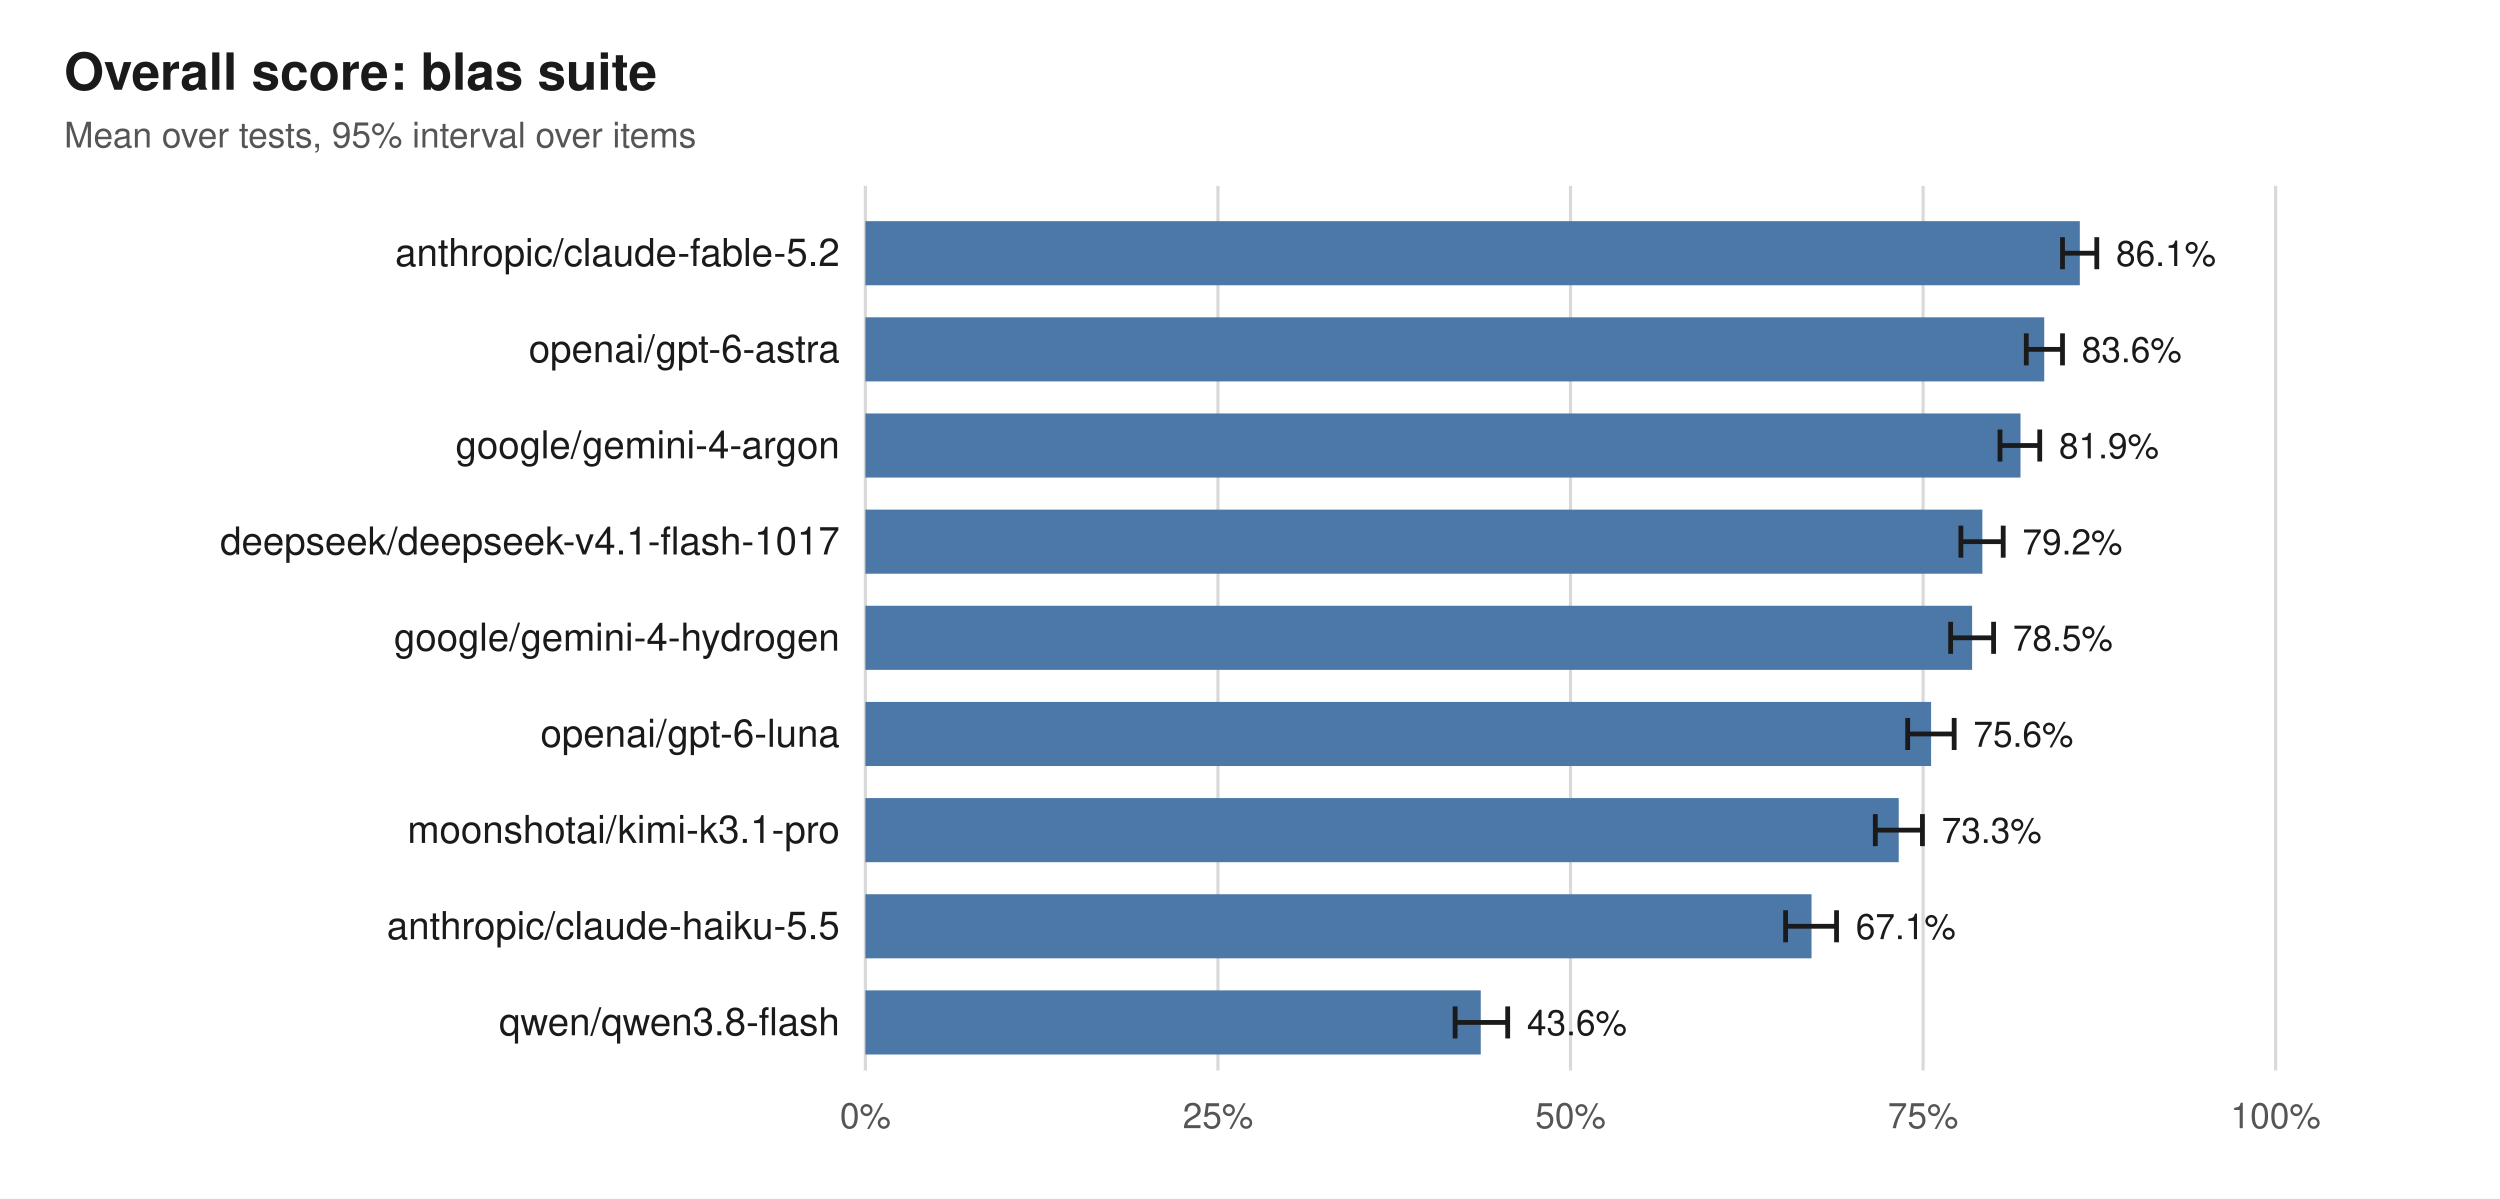
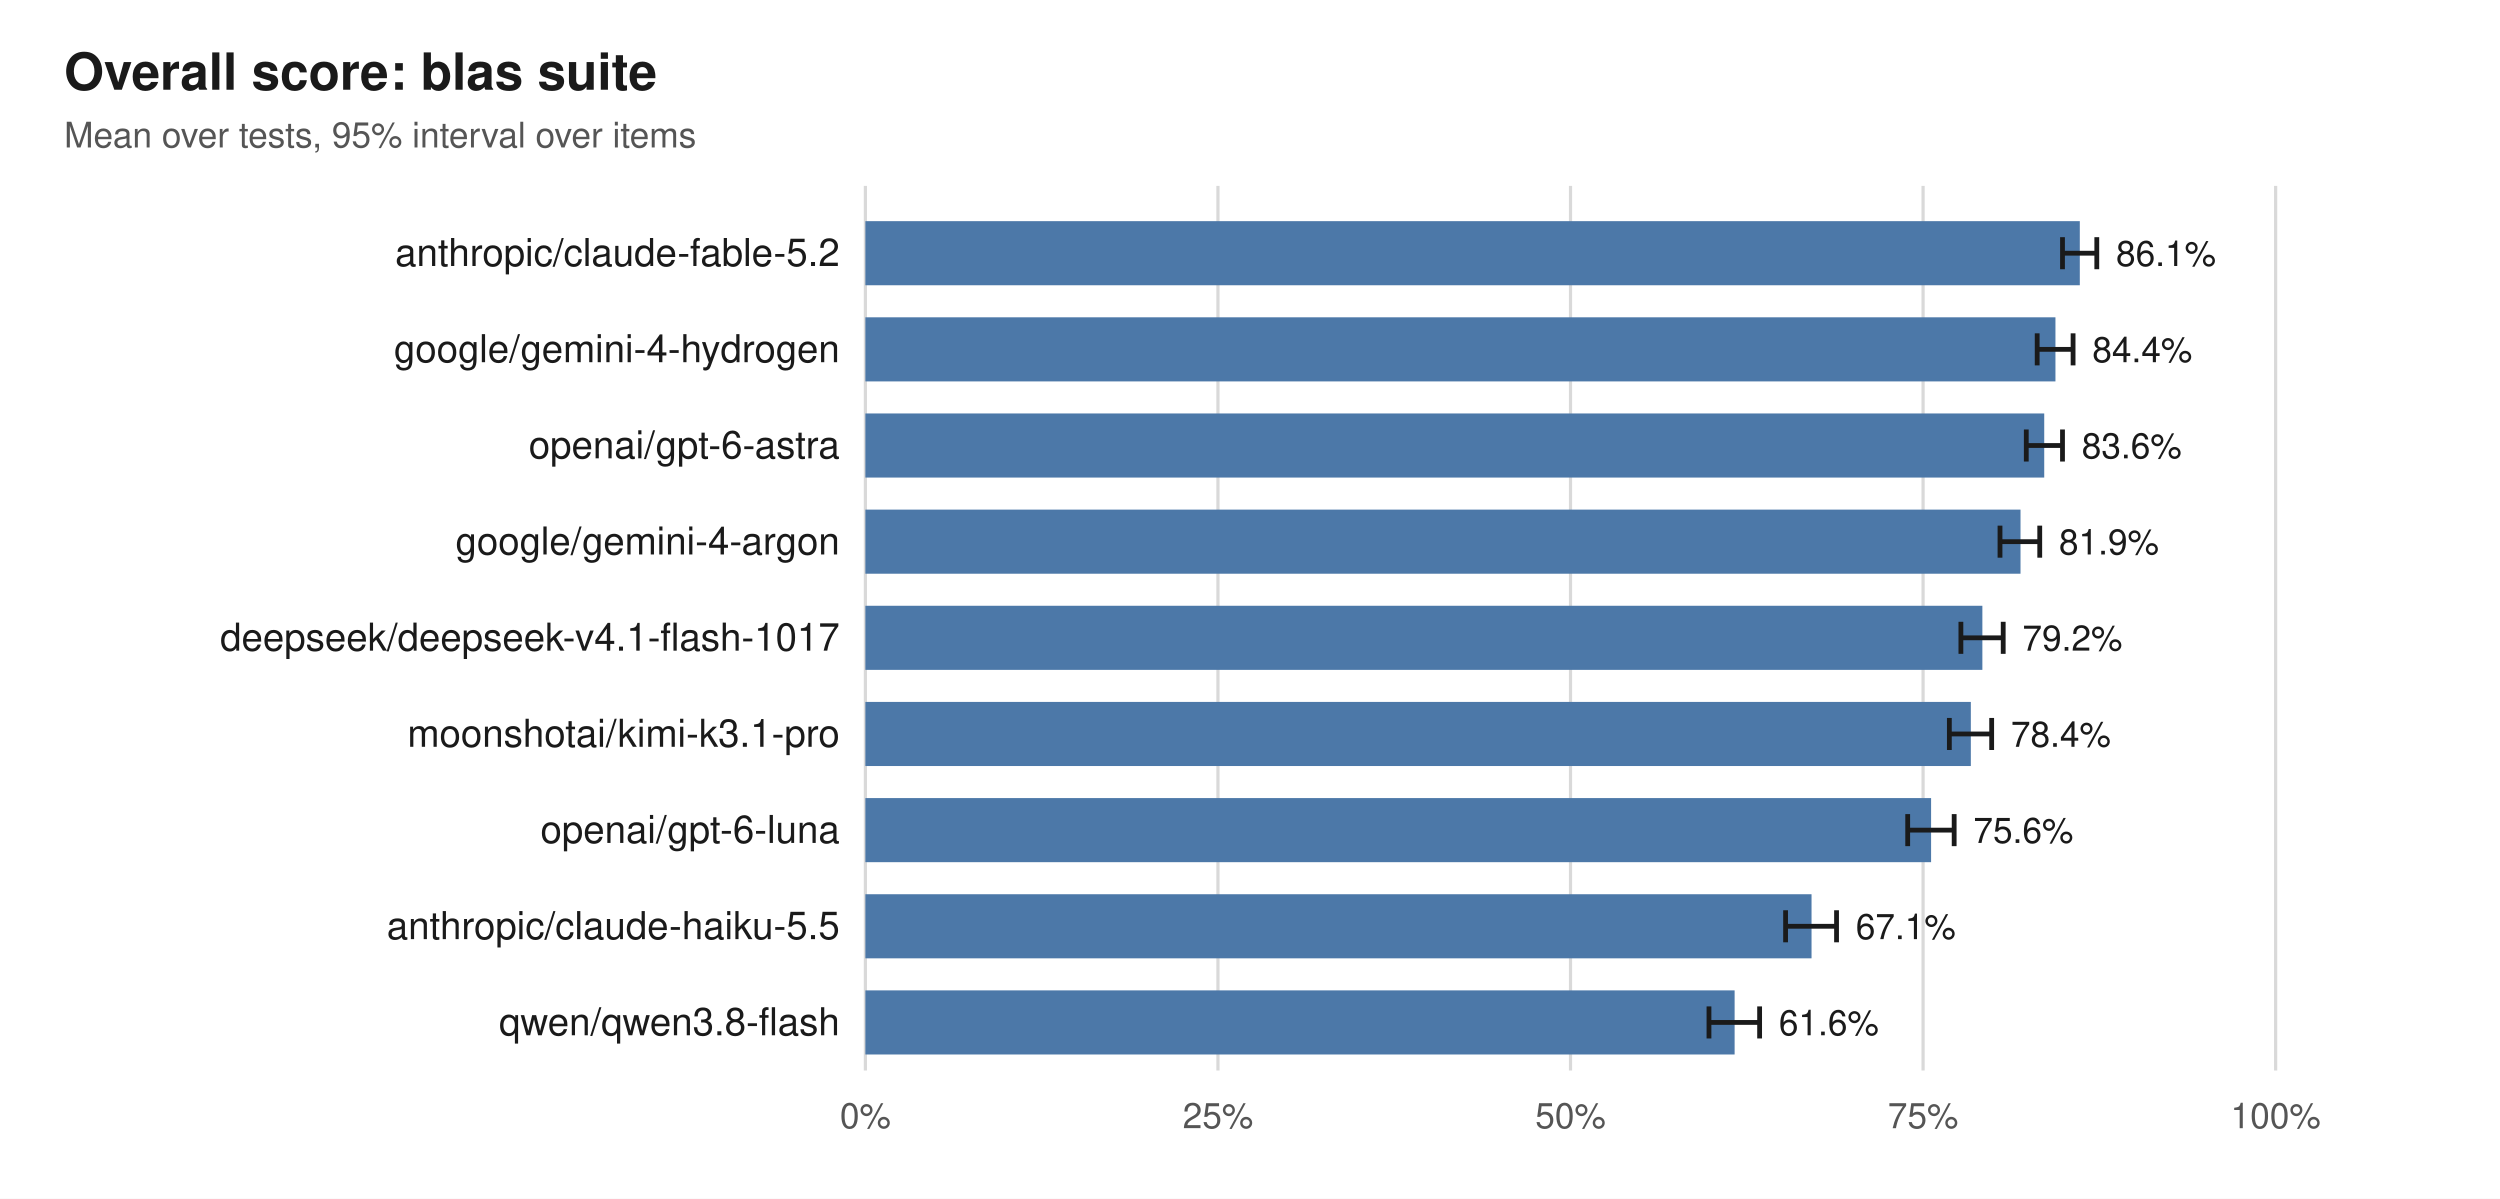
<svg xmlns="http://www.w3.org/2000/svg" width="780" height="374" viewBox="0 0 780 374" role="img">
  <rect x="0" y="0" width="780" height="374" fill="#ffffff" />
  <text x="20.0" y="28.0" font-size="16" text-anchor="start" fill="#1a1a1a" font-weight="bold" font-family="Helvetica, Arial, sans-serif">Overall score: blas suite</text>
  <text x="20.0" y="46.0" font-size="11" text-anchor="start" fill="#555555" font-weight="normal" font-family="Helvetica, Arial, sans-serif">Mean over tests, 95% interval over items</text>
  <line x1="270.0" y1="58" x2="270.0" y2="334" stroke="#d9d9d9" stroke-width="1" />
  <text x="270.0" y="352.0" font-size="11" text-anchor="middle" fill="#555555" font-weight="normal" font-family="Helvetica, Arial, sans-serif">0%</text>
  <line x1="380.0" y1="58" x2="380.0" y2="334" stroke="#d9d9d9" stroke-width="1" />
  <text x="380.0" y="352.0" font-size="11" text-anchor="middle" fill="#555555" font-weight="normal" font-family="Helvetica, Arial, sans-serif">25%</text>
  <line x1="490.0" y1="58" x2="490.0" y2="334" stroke="#d9d9d9" stroke-width="1" />
  <text x="490.0" y="352.0" font-size="11" text-anchor="middle" fill="#555555" font-weight="normal" font-family="Helvetica, Arial, sans-serif">50%</text>
  <line x1="600.0" y1="58" x2="600.0" y2="334" stroke="#d9d9d9" stroke-width="1" />
  <text x="600.0" y="352.0" font-size="11" text-anchor="middle" fill="#555555" font-weight="normal" font-family="Helvetica, Arial, sans-serif">75%</text>
  <line x1="710.0" y1="58" x2="710.0" y2="334" stroke="#d9d9d9" stroke-width="1" />
  <text x="710.0" y="352.0" font-size="11" text-anchor="middle" fill="#555555" font-weight="normal" font-family="Helvetica, Arial, sans-serif">100%</text>
  <text x="262.0" y="83.0" font-size="12" text-anchor="end" fill="#1a1a1a" font-weight="normal" font-family="Helvetica, Arial, sans-serif">anthropic/claude-fable-5.2</text>
  <rect x="270" y="69" width="378.9" height="20" fill="#4c78a8" />
  <line x1="643.5" y1="79.0" x2="654.2" y2="79.0" stroke="#1a1a1a" stroke-width="1.5" />
  <line x1="643.5" y1="74.0" x2="643.5" y2="84.0" stroke="#1a1a1a" stroke-width="1.5" />
  <line x1="654.2" y1="74.0" x2="654.2" y2="84.0" stroke="#1a1a1a" stroke-width="1.5" />
  <text x="660.2" y="83.0" font-size="11" text-anchor="start" fill="#1a1a1a" font-weight="normal" font-family="Helvetica, Arial, sans-serif">86.1%</text>
-   <text x="262.0" y="113.0" font-size="12" text-anchor="end" fill="#1a1a1a" font-weight="normal" font-family="Helvetica, Arial, sans-serif">openai/gpt-6-astra</text>
-   <rect x="270" y="99" width="367.8" height="20" fill="#4c78a8" />
-   <line x1="632.2" y1="109.0" x2="643.5" y2="109.0" stroke="#1a1a1a" stroke-width="1.5" />
-   <line x1="632.2" y1="104.0" x2="632.2" y2="114.0" stroke="#1a1a1a" stroke-width="1.5" />
-   <line x1="643.5" y1="104.0" x2="643.5" y2="114.0" stroke="#1a1a1a" stroke-width="1.5" />
-   <text x="649.5" y="113.0" font-size="11" text-anchor="start" fill="#1a1a1a" font-weight="normal" font-family="Helvetica, Arial, sans-serif">83.6%</text>
-   <text x="262.0" y="143.0" font-size="12" text-anchor="end" fill="#1a1a1a" font-weight="normal" font-family="Helvetica, Arial, sans-serif">google/gemini-4-argon</text>
-   <rect x="270" y="129" width="360.4" height="20" fill="#4c78a8" />
-   <line x1="624.0" y1="139.0" x2="636.4" y2="139.0" stroke="#1a1a1a" stroke-width="1.5" />
-   <line x1="624.0" y1="134.0" x2="624.0" y2="144.0" stroke="#1a1a1a" stroke-width="1.5" />
-   <line x1="636.4" y1="134.0" x2="636.4" y2="144.0" stroke="#1a1a1a" stroke-width="1.5" />
-   <text x="642.4" y="143.0" font-size="11" text-anchor="start" fill="#1a1a1a" font-weight="normal" font-family="Helvetica, Arial, sans-serif">81.9%</text>
-   <text x="262.0" y="173.0" font-size="12" text-anchor="end" fill="#1a1a1a" font-weight="normal" font-family="Helvetica, Arial, sans-serif">deepseek/deepseek-v4.1-flash-1017</text>
-   <rect x="270" y="159" width="348.5" height="20" fill="#4c78a8" />
-   <line x1="611.8" y1="169.0" x2="625.0" y2="169.0" stroke="#1a1a1a" stroke-width="1.5" />
-   <line x1="611.8" y1="164.0" x2="611.8" y2="174.0" stroke="#1a1a1a" stroke-width="1.5" />
-   <line x1="625.0" y1="164.0" x2="625.0" y2="174.0" stroke="#1a1a1a" stroke-width="1.5" />
-   <text x="631.0" y="173.0" font-size="11" text-anchor="start" fill="#1a1a1a" font-weight="normal" font-family="Helvetica, Arial, sans-serif">79.2%</text>
-   <text x="262.0" y="203.0" font-size="12" text-anchor="end" fill="#1a1a1a" font-weight="normal" font-family="Helvetica, Arial, sans-serif">google/gemini-4-hydrogen</text>
-   <rect x="270" y="189" width="345.3" height="20" fill="#4c78a8" />
-   <line x1="608.6" y1="199.0" x2="622.0" y2="199.0" stroke="#1a1a1a" stroke-width="1.5" />
-   <line x1="608.6" y1="194.0" x2="608.6" y2="204.0" stroke="#1a1a1a" stroke-width="1.5" />
-   <line x1="622.0" y1="194.0" x2="622.0" y2="204.0" stroke="#1a1a1a" stroke-width="1.5" />
-   <text x="628.0" y="203.0" font-size="11" text-anchor="start" fill="#1a1a1a" font-weight="normal" font-family="Helvetica, Arial, sans-serif">78.5%</text>
-   <text x="262.0" y="233.0" font-size="12" text-anchor="end" fill="#1a1a1a" font-weight="normal" font-family="Helvetica, Arial, sans-serif">openai/gpt-6-luna</text>
-   <rect x="270" y="219" width="332.5" height="20" fill="#4c78a8" />
-   <line x1="595.2" y1="229.0" x2="609.7" y2="229.0" stroke="#1a1a1a" stroke-width="1.5" />
-   <line x1="595.2" y1="224.0" x2="595.2" y2="234.0" stroke="#1a1a1a" stroke-width="1.5" />
-   <line x1="609.7" y1="224.0" x2="609.7" y2="234.0" stroke="#1a1a1a" stroke-width="1.5" />
-   <text x="615.7" y="233.0" font-size="11" text-anchor="start" fill="#1a1a1a" font-weight="normal" font-family="Helvetica, Arial, sans-serif">75.6%</text>
-   <text x="262.0" y="263.0" font-size="12" text-anchor="end" fill="#1a1a1a" font-weight="normal" font-family="Helvetica, Arial, sans-serif">moonshotai/kimi-k3.1-pro</text>
-   <rect x="270" y="249" width="322.4" height="20" fill="#4c78a8" />
-   <line x1="585.1" y1="259.0" x2="599.8" y2="259.0" stroke="#1a1a1a" stroke-width="1.5" />
-   <line x1="585.1" y1="254.0" x2="585.1" y2="264.0" stroke="#1a1a1a" stroke-width="1.5" />
-   <line x1="599.8" y1="254.0" x2="599.8" y2="264.0" stroke="#1a1a1a" stroke-width="1.5" />
-   <text x="605.8" y="263.0" font-size="11" text-anchor="start" fill="#1a1a1a" font-weight="normal" font-family="Helvetica, Arial, sans-serif">73.3%</text>
+   <text x="262.0" y="113.0" font-size="12" text-anchor="end" fill="#1a1a1a" font-weight="normal" font-family="Helvetica, Arial, sans-serif">google/gemini-4-hydrogen</text>
+   <rect x="270" y="99" width="371.3" height="20" fill="#4c78a8" />
+   <line x1="635.6" y1="109.0" x2="646.8" y2="109.0" stroke="#1a1a1a" stroke-width="1.5" />
+   <line x1="635.6" y1="104.0" x2="635.6" y2="114.0" stroke="#1a1a1a" stroke-width="1.5" />
+   <line x1="646.8" y1="104.0" x2="646.8" y2="114.0" stroke="#1a1a1a" stroke-width="1.5" />
+   <text x="652.8" y="113.0" font-size="11" text-anchor="start" fill="#1a1a1a" font-weight="normal" font-family="Helvetica, Arial, sans-serif">84.4%</text>
+   <text x="262.0" y="143.0" font-size="12" text-anchor="end" fill="#1a1a1a" font-weight="normal" font-family="Helvetica, Arial, sans-serif">openai/gpt-6-astra</text>
+   <rect x="270" y="129" width="367.8" height="20" fill="#4c78a8" />
+   <line x1="632.2" y1="139.0" x2="643.5" y2="139.0" stroke="#1a1a1a" stroke-width="1.5" />
+   <line x1="632.2" y1="134.0" x2="632.2" y2="144.0" stroke="#1a1a1a" stroke-width="1.5" />
+   <line x1="643.5" y1="134.0" x2="643.5" y2="144.0" stroke="#1a1a1a" stroke-width="1.5" />
+   <text x="649.5" y="143.0" font-size="11" text-anchor="start" fill="#1a1a1a" font-weight="normal" font-family="Helvetica, Arial, sans-serif">83.6%</text>
+   <text x="262.0" y="173.0" font-size="12" text-anchor="end" fill="#1a1a1a" font-weight="normal" font-family="Helvetica, Arial, sans-serif">google/gemini-4-argon</text>
+   <rect x="270" y="159" width="360.4" height="20" fill="#4c78a8" />
+   <line x1="624.0" y1="169.0" x2="636.4" y2="169.0" stroke="#1a1a1a" stroke-width="1.5" />
+   <line x1="624.0" y1="164.0" x2="624.0" y2="174.0" stroke="#1a1a1a" stroke-width="1.5" />
+   <line x1="636.4" y1="164.0" x2="636.4" y2="174.0" stroke="#1a1a1a" stroke-width="1.5" />
+   <text x="642.4" y="173.0" font-size="11" text-anchor="start" fill="#1a1a1a" font-weight="normal" font-family="Helvetica, Arial, sans-serif">81.9%</text>
+   <text x="262.0" y="203.0" font-size="12" text-anchor="end" fill="#1a1a1a" font-weight="normal" font-family="Helvetica, Arial, sans-serif">deepseek/deepseek-v4.1-flash-1017</text>
+   <rect x="270" y="189" width="348.5" height="20" fill="#4c78a8" />
+   <line x1="611.8" y1="199.0" x2="625.0" y2="199.0" stroke="#1a1a1a" stroke-width="1.5" />
+   <line x1="611.8" y1="194.0" x2="611.8" y2="204.0" stroke="#1a1a1a" stroke-width="1.5" />
+   <line x1="625.0" y1="194.0" x2="625.0" y2="204.0" stroke="#1a1a1a" stroke-width="1.5" />
+   <text x="631.0" y="203.0" font-size="11" text-anchor="start" fill="#1a1a1a" font-weight="normal" font-family="Helvetica, Arial, sans-serif">79.2%</text>
+   <text x="262.0" y="233.0" font-size="12" text-anchor="end" fill="#1a1a1a" font-weight="normal" font-family="Helvetica, Arial, sans-serif">moonshotai/kimi-k3.1-pro</text>
+   <rect x="270" y="219" width="344.9" height="20" fill="#4c78a8" />
+   <line x1="608.2" y1="229.0" x2="621.4" y2="229.0" stroke="#1a1a1a" stroke-width="1.5" />
+   <line x1="608.2" y1="224.0" x2="608.2" y2="234.0" stroke="#1a1a1a" stroke-width="1.5" />
+   <line x1="621.4" y1="224.0" x2="621.4" y2="234.0" stroke="#1a1a1a" stroke-width="1.5" />
+   <text x="627.4" y="233.0" font-size="11" text-anchor="start" fill="#1a1a1a" font-weight="normal" font-family="Helvetica, Arial, sans-serif">78.4%</text>
+   <text x="262.0" y="263.0" font-size="12" text-anchor="end" fill="#1a1a1a" font-weight="normal" font-family="Helvetica, Arial, sans-serif">openai/gpt-6-luna</text>
+   <rect x="270" y="249" width="332.5" height="20" fill="#4c78a8" />
+   <line x1="595.2" y1="259.0" x2="609.7" y2="259.0" stroke="#1a1a1a" stroke-width="1.5" />
+   <line x1="595.2" y1="254.0" x2="595.2" y2="264.0" stroke="#1a1a1a" stroke-width="1.5" />
+   <line x1="609.7" y1="254.0" x2="609.7" y2="264.0" stroke="#1a1a1a" stroke-width="1.5" />
+   <text x="615.7" y="263.0" font-size="11" text-anchor="start" fill="#1a1a1a" font-weight="normal" font-family="Helvetica, Arial, sans-serif">75.6%</text>
  <text x="262.0" y="293.0" font-size="12" text-anchor="end" fill="#1a1a1a" font-weight="normal" font-family="Helvetica, Arial, sans-serif">anthropic/claude-haiku-5.5</text>
  <rect x="270" y="279" width="295.2" height="20" fill="#4c78a8" />
  <line x1="557.1" y1="289.0" x2="573.0" y2="289.0" stroke="#1a1a1a" stroke-width="1.5" />
  <line x1="557.1" y1="284.0" x2="557.1" y2="294.0" stroke="#1a1a1a" stroke-width="1.5" />
  <line x1="573.0" y1="284.0" x2="573.0" y2="294.0" stroke="#1a1a1a" stroke-width="1.5" />
  <text x="579.0" y="293.0" font-size="11" text-anchor="start" fill="#1a1a1a" font-weight="normal" font-family="Helvetica, Arial, sans-serif">67.1%</text>
  <text x="262.0" y="323.0" font-size="12" text-anchor="end" fill="#1a1a1a" font-weight="normal" font-family="Helvetica, Arial, sans-serif">qwen/qwen3.8-flash</text>
-   <rect x="270" y="309" width="192.0" height="20" fill="#4c78a8" />
-   <line x1="454.0" y1="319.0" x2="470.4" y2="319.0" stroke="#1a1a1a" stroke-width="1.5" />
-   <line x1="454.0" y1="314.0" x2="454.0" y2="324.0" stroke="#1a1a1a" stroke-width="1.5" />
-   <line x1="470.4" y1="314.0" x2="470.4" y2="324.0" stroke="#1a1a1a" stroke-width="1.5" />
-   <text x="476.4" y="323.0" font-size="11" text-anchor="start" fill="#1a1a1a" font-weight="normal" font-family="Helvetica, Arial, sans-serif">43.6%</text>
+   <rect x="270" y="309" width="271.2" height="20" fill="#4c78a8" />
+   <line x1="533.2" y1="319.0" x2="549.0" y2="319.0" stroke="#1a1a1a" stroke-width="1.5" />
+   <line x1="533.2" y1="314.0" x2="533.2" y2="324.0" stroke="#1a1a1a" stroke-width="1.5" />
+   <line x1="549.0" y1="314.0" x2="549.0" y2="324.0" stroke="#1a1a1a" stroke-width="1.5" />
+   <text x="555.0" y="323.0" font-size="11" text-anchor="start" fill="#1a1a1a" font-weight="normal" font-family="Helvetica, Arial, sans-serif">61.6%</text>
</svg>
